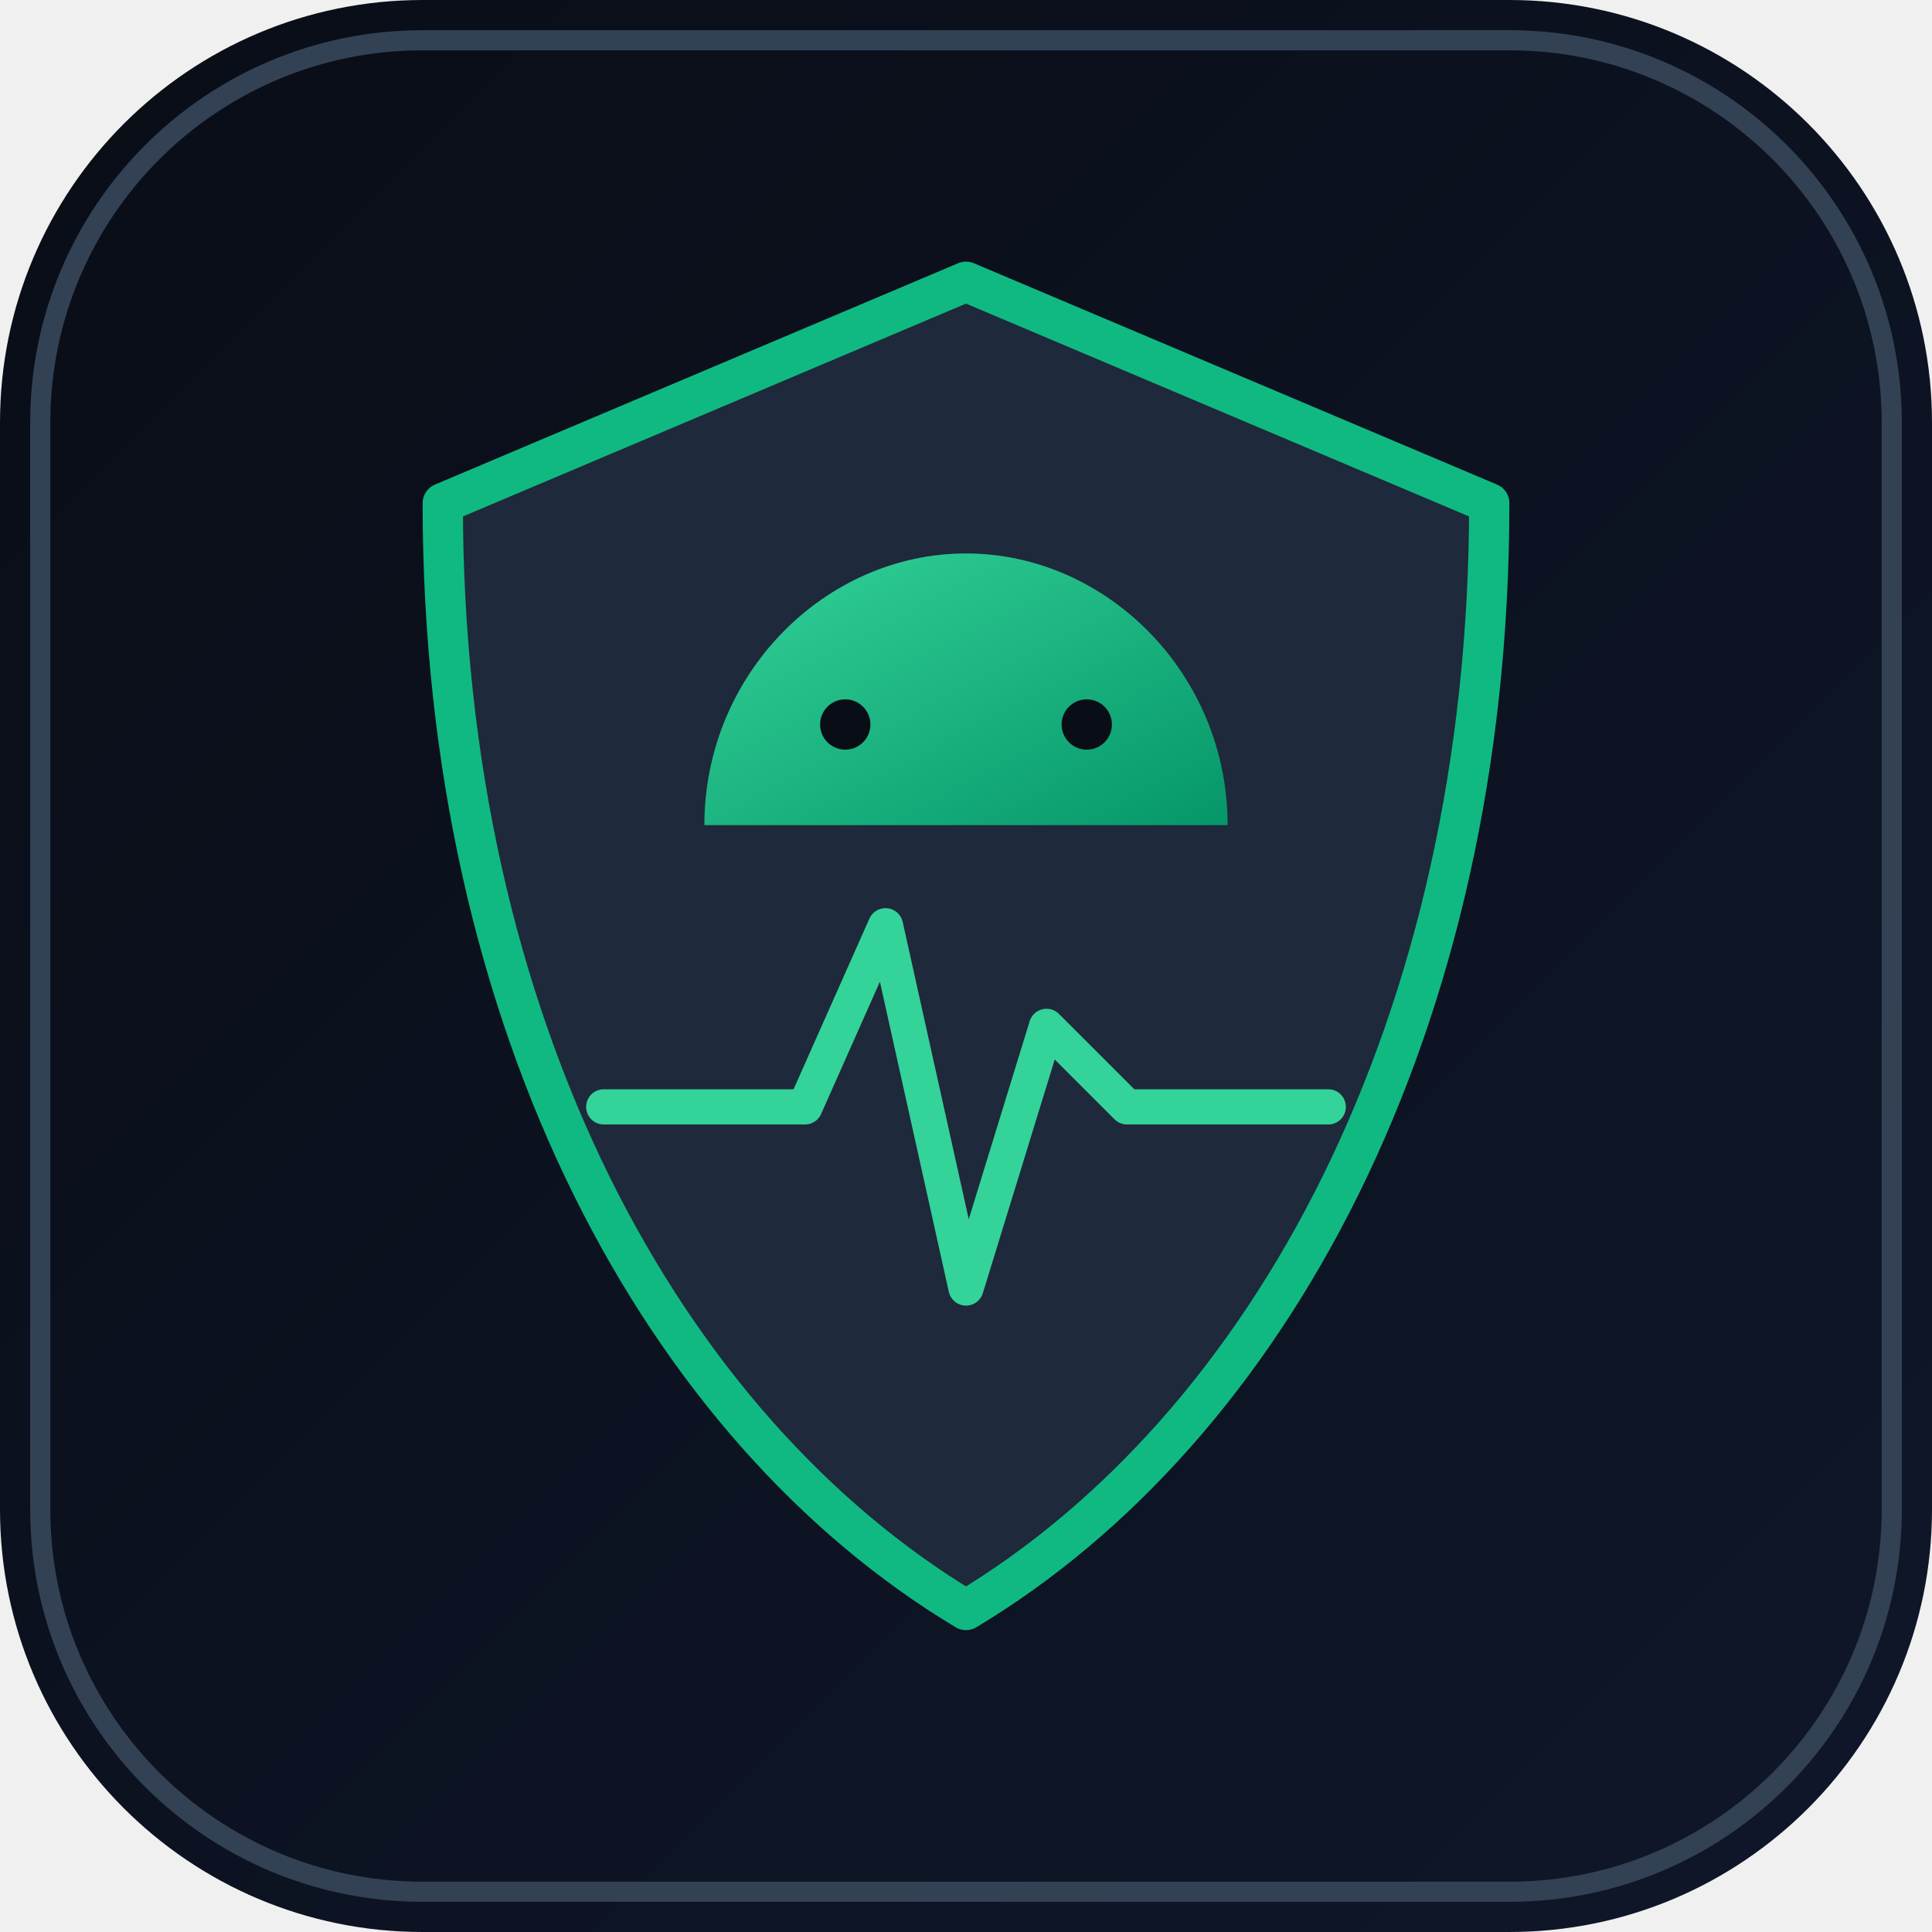
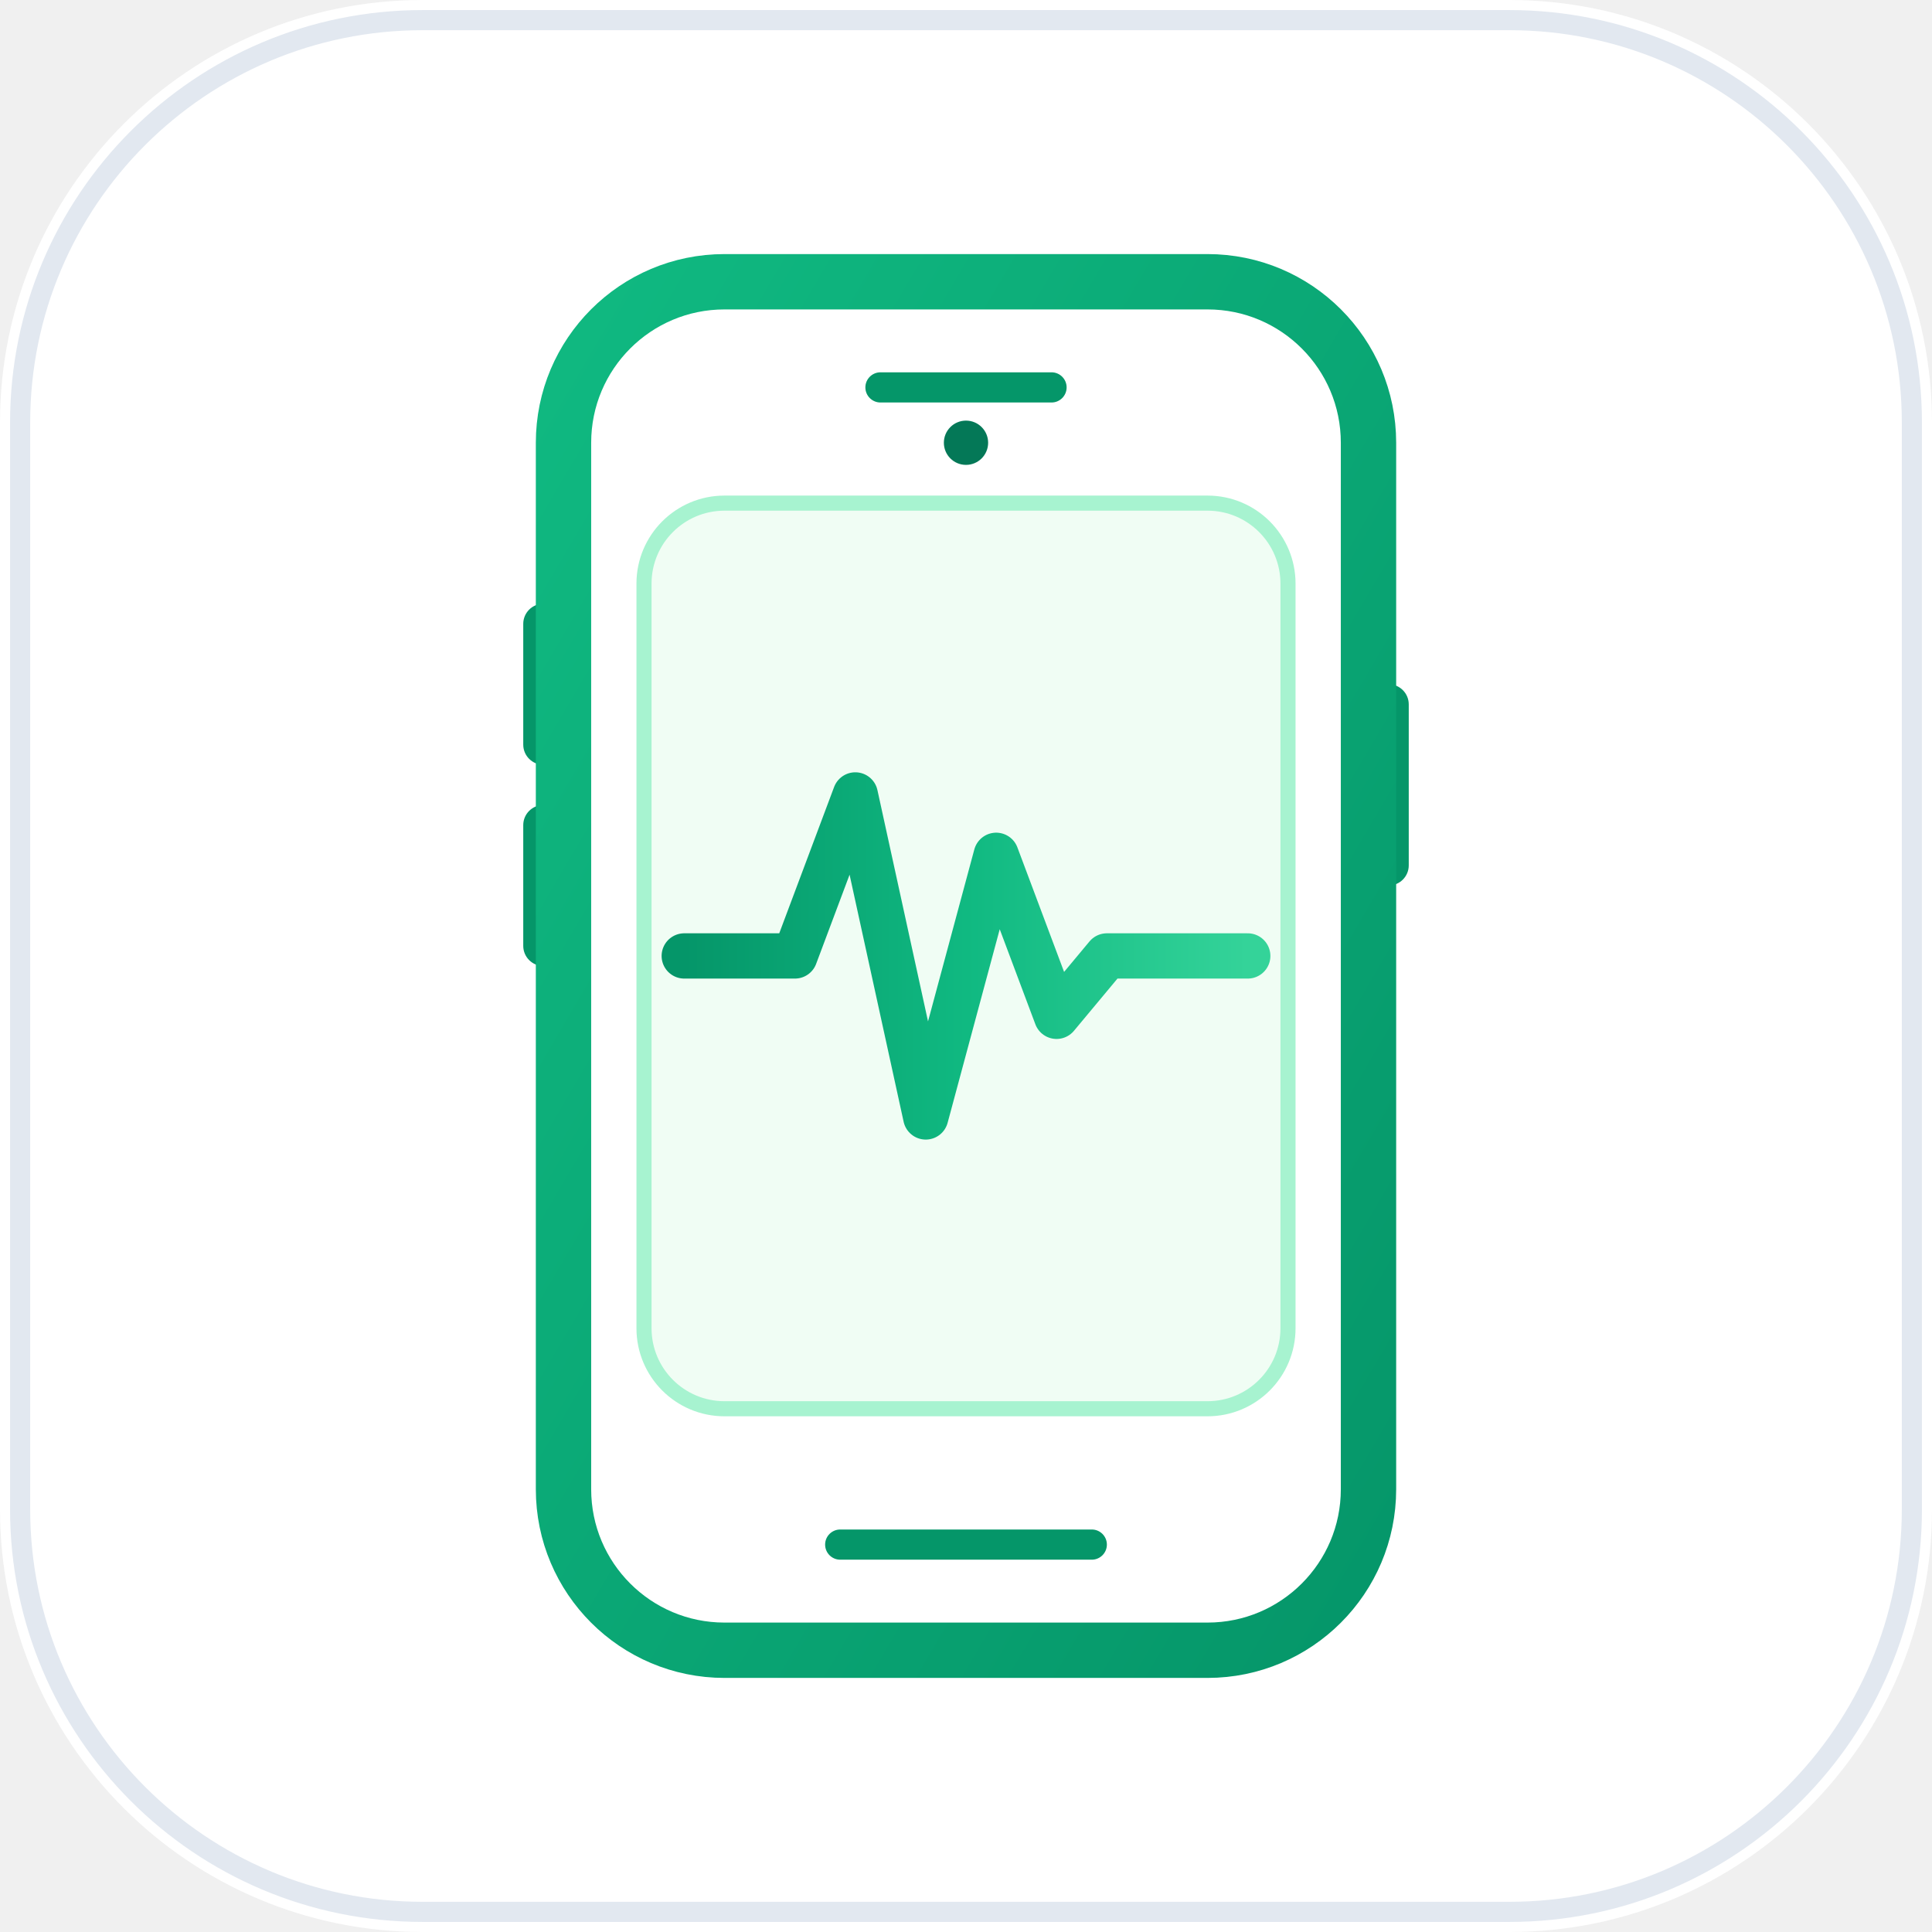
<svg xmlns="http://www.w3.org/2000/svg" viewBox="0 0 192 192" width="192" height="192">
  <defs>
-     <linearGradient id="bgGrad192" x1="0%" y1="0%" x2="100%" y2="100%">
-       <stop offset="0%" stop-color="#090d16" />
-       <stop offset="100%" stop-color="#0f172a" />
-     </linearGradient>
-     <linearGradient id="accentGrad192" x1="0%" y1="0%" x2="100%" y2="100%">
-       <stop offset="0%" stop-color="#34d399" />
+     <linearGradient id="phoneBorder192" x1="0%" y1="0%" x2="100%" y2="100%">
+       <stop offset="0%" stop-color="#10b981" />
      <stop offset="100%" stop-color="#059669" />
    </linearGradient>
+     <linearGradient id="pulseGrad192" x1="0%" y1="0%" x2="100%" y2="0%">
+       <stop offset="0%" stop-color="#059669" />
+       <stop offset="50%" stop-color="#10b981" />
+       <stop offset="100%" stop-color="#34d399" />
+     </linearGradient>
  </defs>
-   <rect width="192" height="192" rx="42" fill="url(#bgGrad192)" />
-   <rect x="4" y="4" width="184" height="184" rx="38" fill="none" stroke="#334155" stroke-width="2" />
-   <path d="M96 28 L148 50 C148 102 126 142 96 160 C66 142 44 102 44 50 Z" fill="#1e293b" stroke="#10b981" stroke-width="4" stroke-linejoin="round" />
-   <path d="M70 82 C70 67 82 55 96 55 C110 55 122 67 122 82 Z" fill="url(#accentGrad192)" />
-   <circle cx="84" cy="72" r="2.5" fill="#090d16" />
-   <circle cx="108" cy="72" r="2.5" fill="#090d16" />
-   <path d="M60 110 L80 110 L88 92 L96 128 L104 102 L112 110 L132 110" fill="none" stroke="#34d399" stroke-width="3.5" stroke-linecap="round" stroke-linejoin="round" />
+   <rect width="192" height="192" rx="42" fill="#FFFFFF" />
+   <rect x="2" y="2" width="188" height="188" rx="40" fill="none" stroke="#E2E8F0" stroke-width="2" />
+   <rect x="52" y="60" width="4" height="16" rx="2" fill="#059669" />
+   <rect x="52" y="80" width="4" height="16" rx="2" fill="#059669" />
+   <rect x="136" y="68" width="4" height="20" rx="2" fill="#059669" />
+   <rect x="56" y="28" width="80" height="136" rx="16" fill="#FFFFFF" stroke="url(#phoneBorder192)" stroke-width="5.5" />
+   <rect x="64" y="50" width="64" height="90" rx="8" fill="#F0FDF4" stroke="#A7F3D0" stroke-width="1.5" />
+   <rect x="86" y="37" width="20" height="3" rx="1.5" fill="#059669" />
+   <circle cx="96" cy="44" r="2.2" fill="#047857" />
+   <path d="M 68 95 L 79 95 L 85 79 L 92 111 L 99 85 L 105 101 L 110 95 L 124 95" fill="none" stroke="url(#pulseGrad192)" stroke-width="4.5" stroke-linecap="round" stroke-linejoin="round" />
+   <rect x="82" y="152" width="28" height="3" rx="1.5" fill="#059669" />
</svg>
